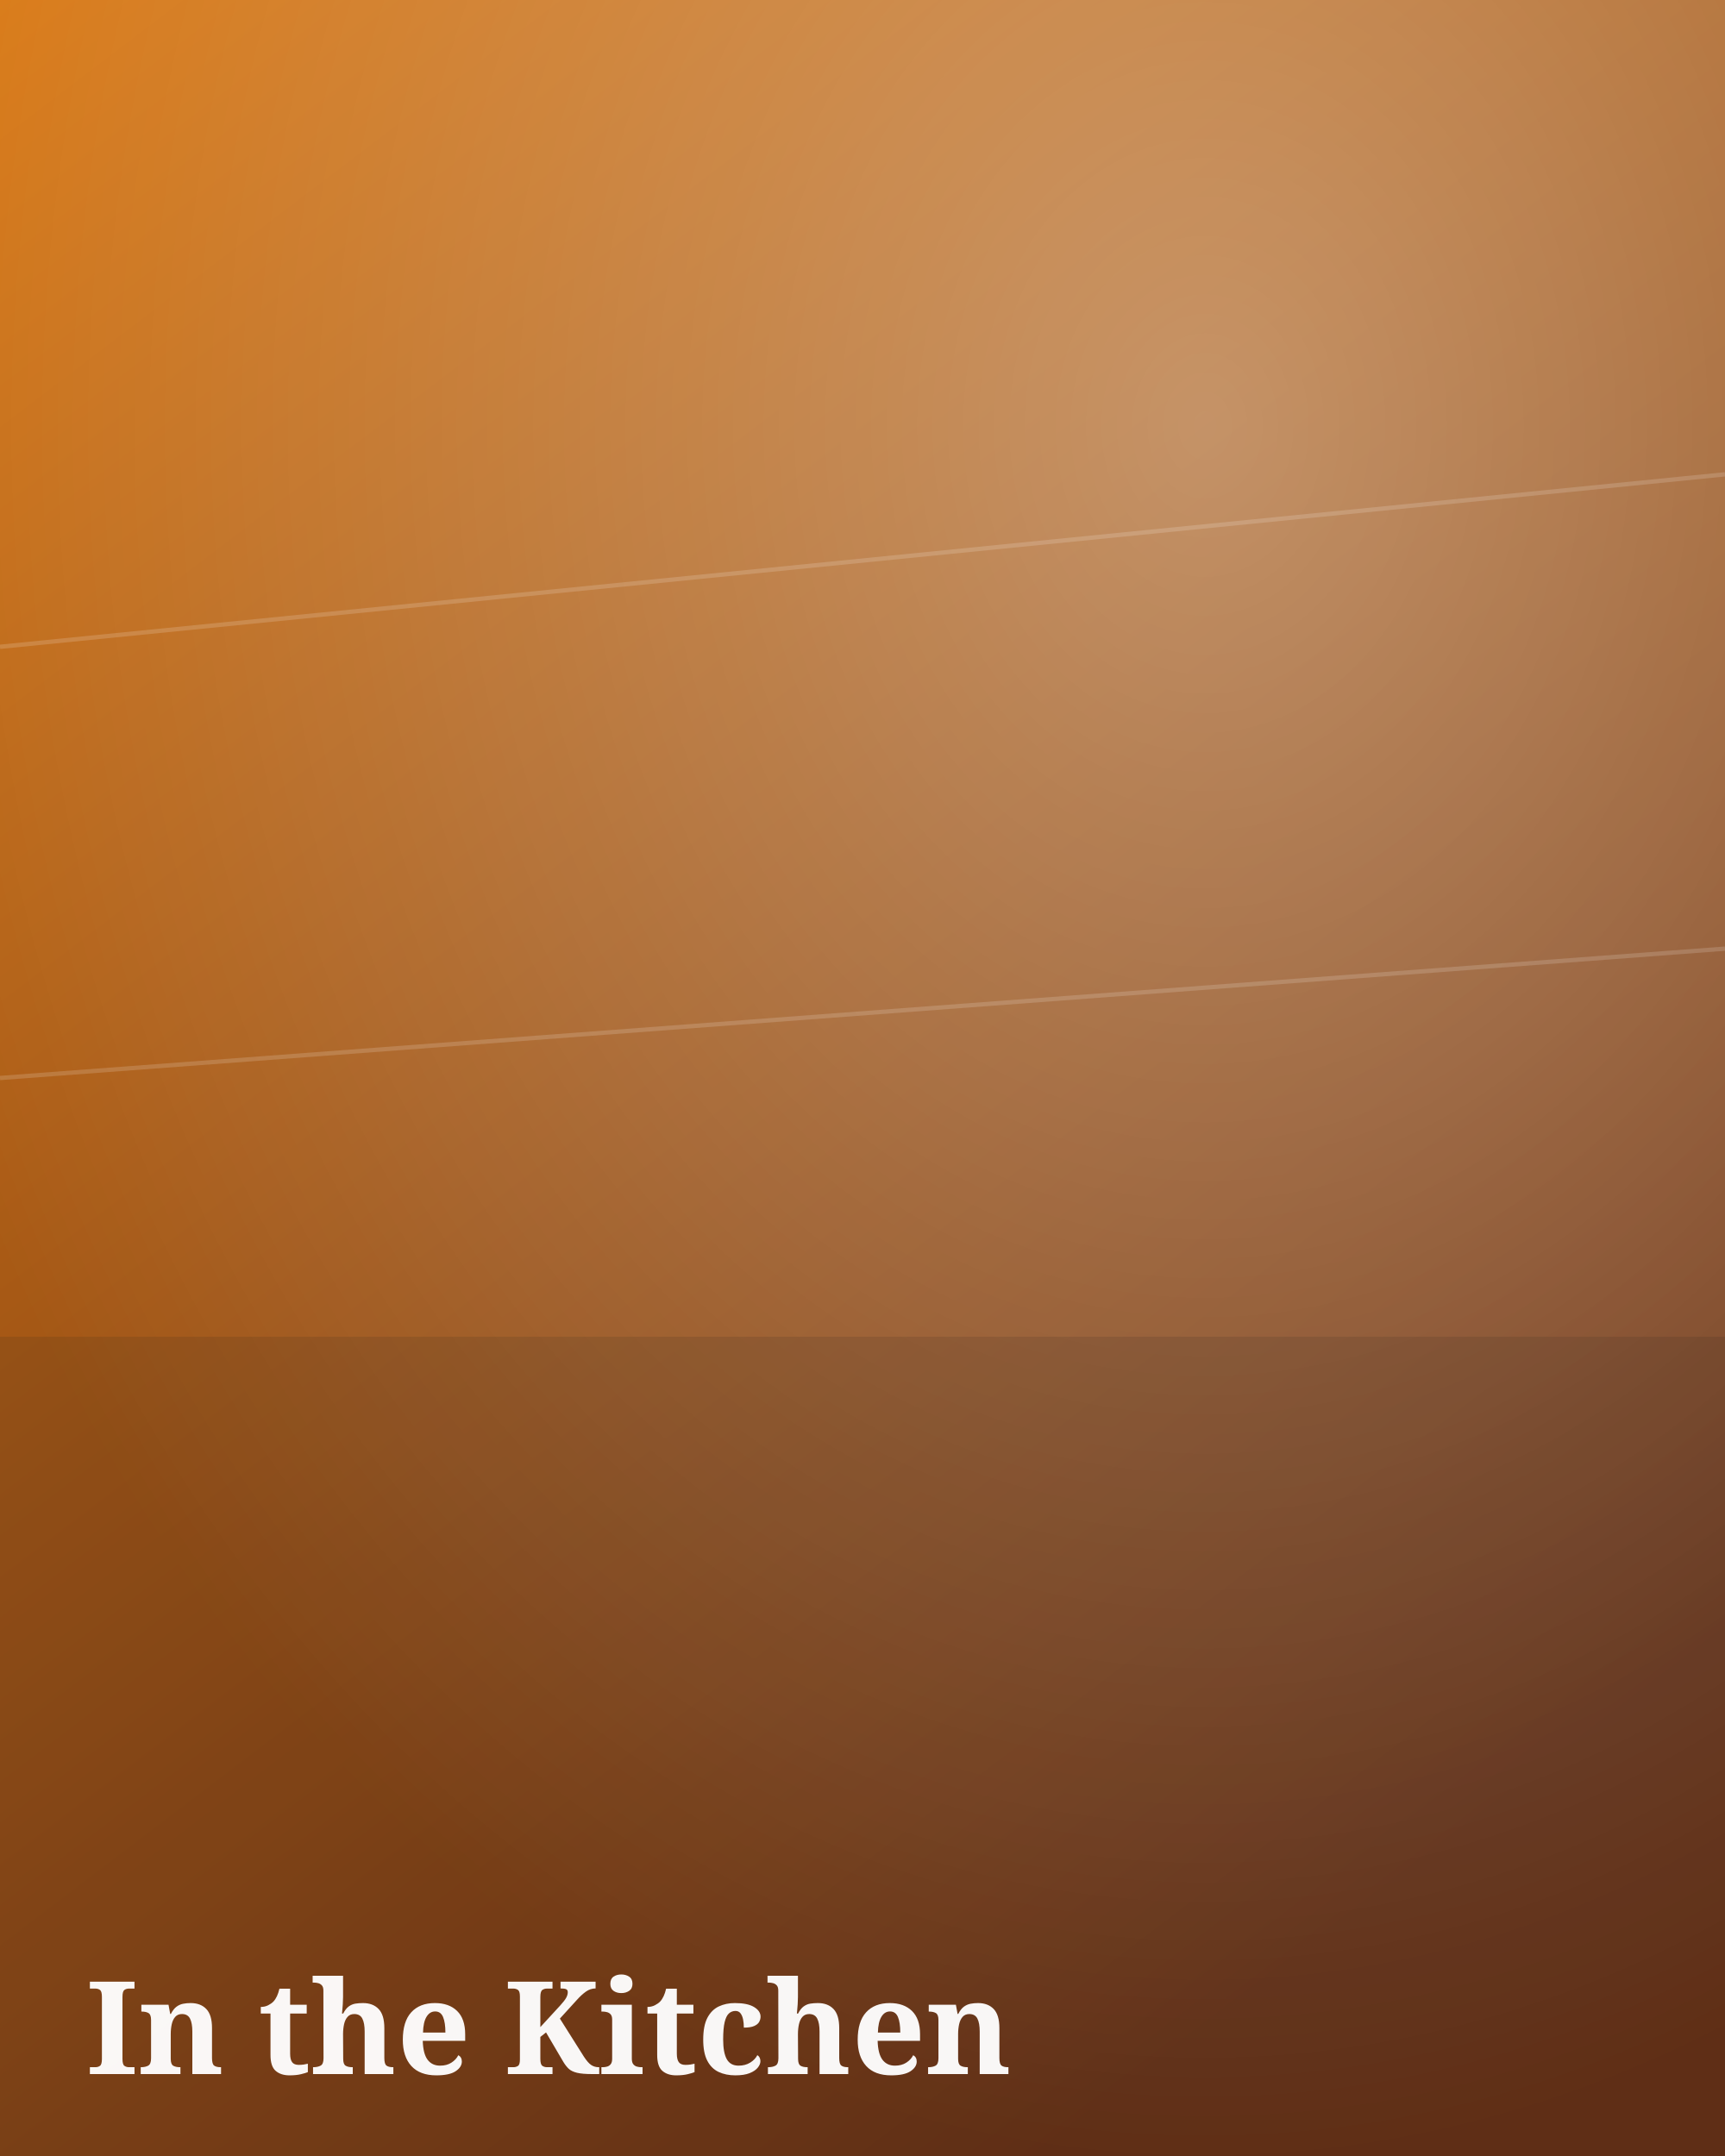
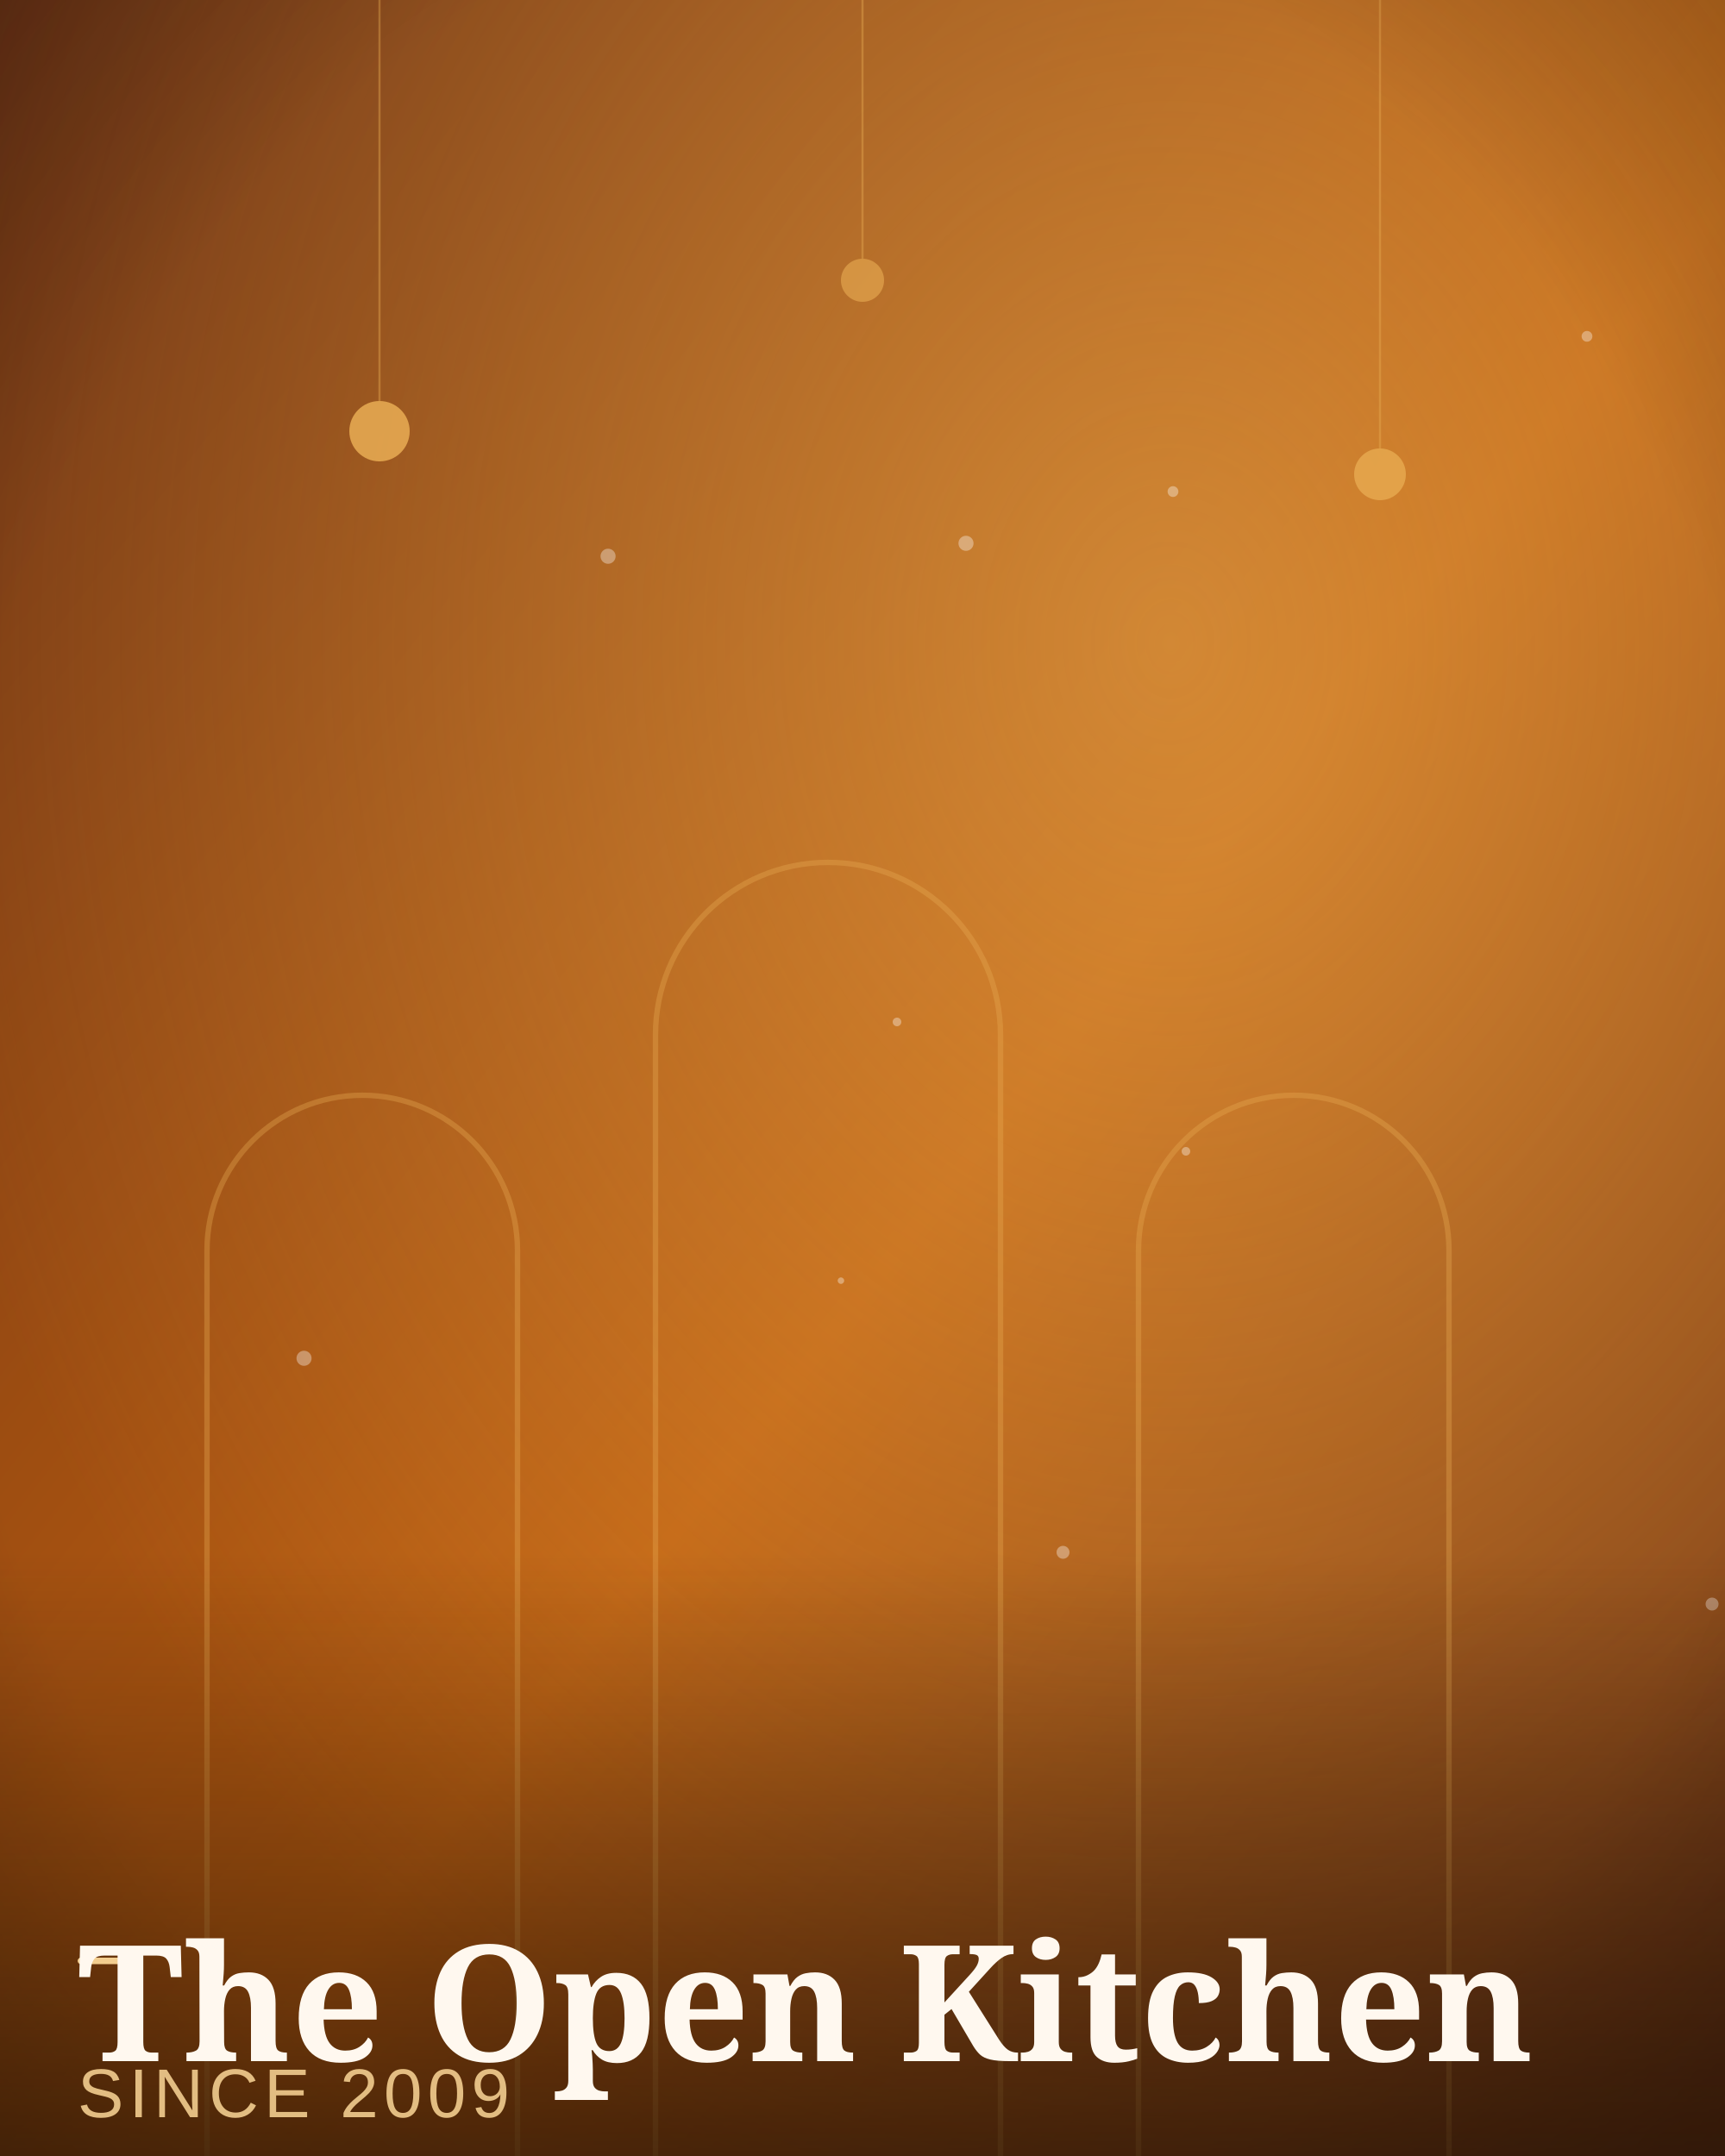
- <svg xmlns="http://www.w3.org/2000/svg" width="800" height="1000" viewBox="0 0 800 1000" role="img" aria-label="In the Kitchen">
+ <svg xmlns="http://www.w3.org/2000/svg" width="800" height="1000" viewBox="0 0 800 1000" role="img" aria-label="The Open Kitchen">
  <defs>
-     <linearGradient id="bg" x1="0" y1="0" x2="0.6" y2="1">
-       <stop offset="0" stop-color="#d97915" />
+     <linearGradient id="bg79" x1="0" y1="0" x2="1" y2="1">
+       <stop offset="0" stop-color="#683115" />
+       <stop offset="0.55" stop-color="#bf5f0f" />
      <stop offset="1" stop-color="#683115" />
    </linearGradient>
-     <radialGradient id="glow" cx="0.7" cy="0.2" r="0.8">
-       <stop offset="0" stop-color="#fff" stop-opacity="0.35" />
-       <stop offset="1" stop-color="#fff" stop-opacity="0" />
+     <radialGradient id="glow79" cx="0.68" cy="0.3" r="0.75">
+       <stop offset="0" stop-color="#e9ad53" stop-opacity="0.55" />
+       <stop offset="1" stop-color="#e9ad53" stop-opacity="0" />
    </radialGradient>
+     <radialGradient id="vig79" cx="0.5" cy="0.5" r="0.9">
+       <stop offset="0.6" stop-color="#000" stop-opacity="0" />
+       <stop offset="1" stop-color="#241205" stop-opacity="0.45" />
+     </radialGradient>
+     <filter id="grain79">
+       <feTurbulence type="fractalNoise" baseFrequency="0.8" numOctaves="2" result="n" />
+       <feColorMatrix in="n" type="saturate" values="0" />
+       <feComponentTransfer>
+         <feFuncA type="linear" slope="0.06" />
+       </feComponentTransfer>
+       <feComposite operator="over" in2="SourceGraphic" />
+     </filter>
  </defs>
-   <rect width="800" height="1000" fill="url(#bg)" />
-   <rect width="800" height="1000" fill="url(#glow)" />
-   <g fill="#1c1917" opacity="0.12">
-     <rect x="0" y="620" width="800" height="380" />
+   <defs>
+     <linearGradient id="fade" x1="0" y1="0" x2="0" y2="1">
+       <stop offset="0" stop-color="#241205" stop-opacity="0" />
+       <stop offset="1" stop-color="#241205" stop-opacity="0.72" />
+     </linearGradient>
+   </defs>
+   <rect width="800" height="1000" fill="url(#bg79)" />
+   <rect width="800" height="1000" fill="url(#glow79)" />
+   <g fill="none" stroke="#e9ad53" stroke-opacity="0.35" stroke-width="2.5">
+     <path d="M96 1000 v-420 a72 72 0 0 1 144 0 V1000" />
+     <path d="M304 1000 v-520 a80 80 0 0 1 160 0 V1000" />
+     <path d="M528 1000 v-420 a72 72 0 0 1 144 0 V1000" />
  </g>
-   <g stroke="#fff" stroke-opacity="0.16" stroke-width="2">
-     <line x1="0" y1="300" x2="800" y2="220" />
-     <line x1="0" y1="500" x2="800" y2="440" />
+   <g>
+     <circle cx="176" cy="200" r="14" fill="#e9ad53" opacity="0.85" />
+     <circle cx="400" cy="130" r="10" fill="#e9ad53" opacity="0.6" />
+     <circle cx="640" cy="220" r="12" fill="#e9ad53" opacity="0.75" />
+     <line x1="176" y1="0" x2="176" y2="186" stroke="#e9ad53" stroke-opacity="0.4" />
+     <line x1="400" y1="0" x2="400" y2="120" stroke="#e9ad53" stroke-opacity="0.4" />
+     <line x1="640" y1="0" x2="640" y2="208" stroke="#e9ad53" stroke-opacity="0.4" />
  </g>
-   <text x="40" y="962" font-family="Georgia, serif" font-size="60" font-weight="600" fill="#fff" opacity="0.96">In the Kitchen</text>
+   <circle cx="736" cy="156" r="2.5" fill="#ffffff" opacity="0.35" />
+   <circle cx="544" cy="228" r="2.5" fill="#ffffff" opacity="0.35" />
+   <circle cx="794" cy="744" r="3.0" fill="#ffffff" opacity="0.35" />
+   <circle cx="141" cy="630" r="3.5" fill="#ffffff" opacity="0.35" />
+   <circle cx="448" cy="252" r="3.5" fill="#ffffff" opacity="0.35" />
+   <circle cx="282" cy="258" r="3.5" fill="#ffffff" opacity="0.35" />
+   <circle cx="550" cy="534" r="2.0" fill="#ffffff" opacity="0.35" />
+   <circle cx="493" cy="720" r="3.0" fill="#ffffff" opacity="0.35" />
+   <circle cx="416" cy="474" r="2.0" fill="#ffffff" opacity="0.35" />
+   <circle cx="390" cy="594" r="1.5" fill="#ffffff" opacity="0.35" />
+   <rect width="800" height="1000" fill="url(#vig79)" />
+   <g>
+     <rect x="0" y="720" width="800" height="280" fill="url(#fade)" />
+     <rect x="36" y="908" width="26" height="3" rx="1.5" fill="#f2cd8f" />
+     <text x="36" y="956" font-family="Georgia, serif" font-size="75" font-weight="600" fill="#fff8ef">The Open Kitchen</text>
+     <text x="36" y="982" font-family="Arial, sans-serif" font-size="32" letter-spacing="2.5" fill="#f2cd8f" opacity="0.9">SINCE 2009</text>
+   </g>
</svg>
